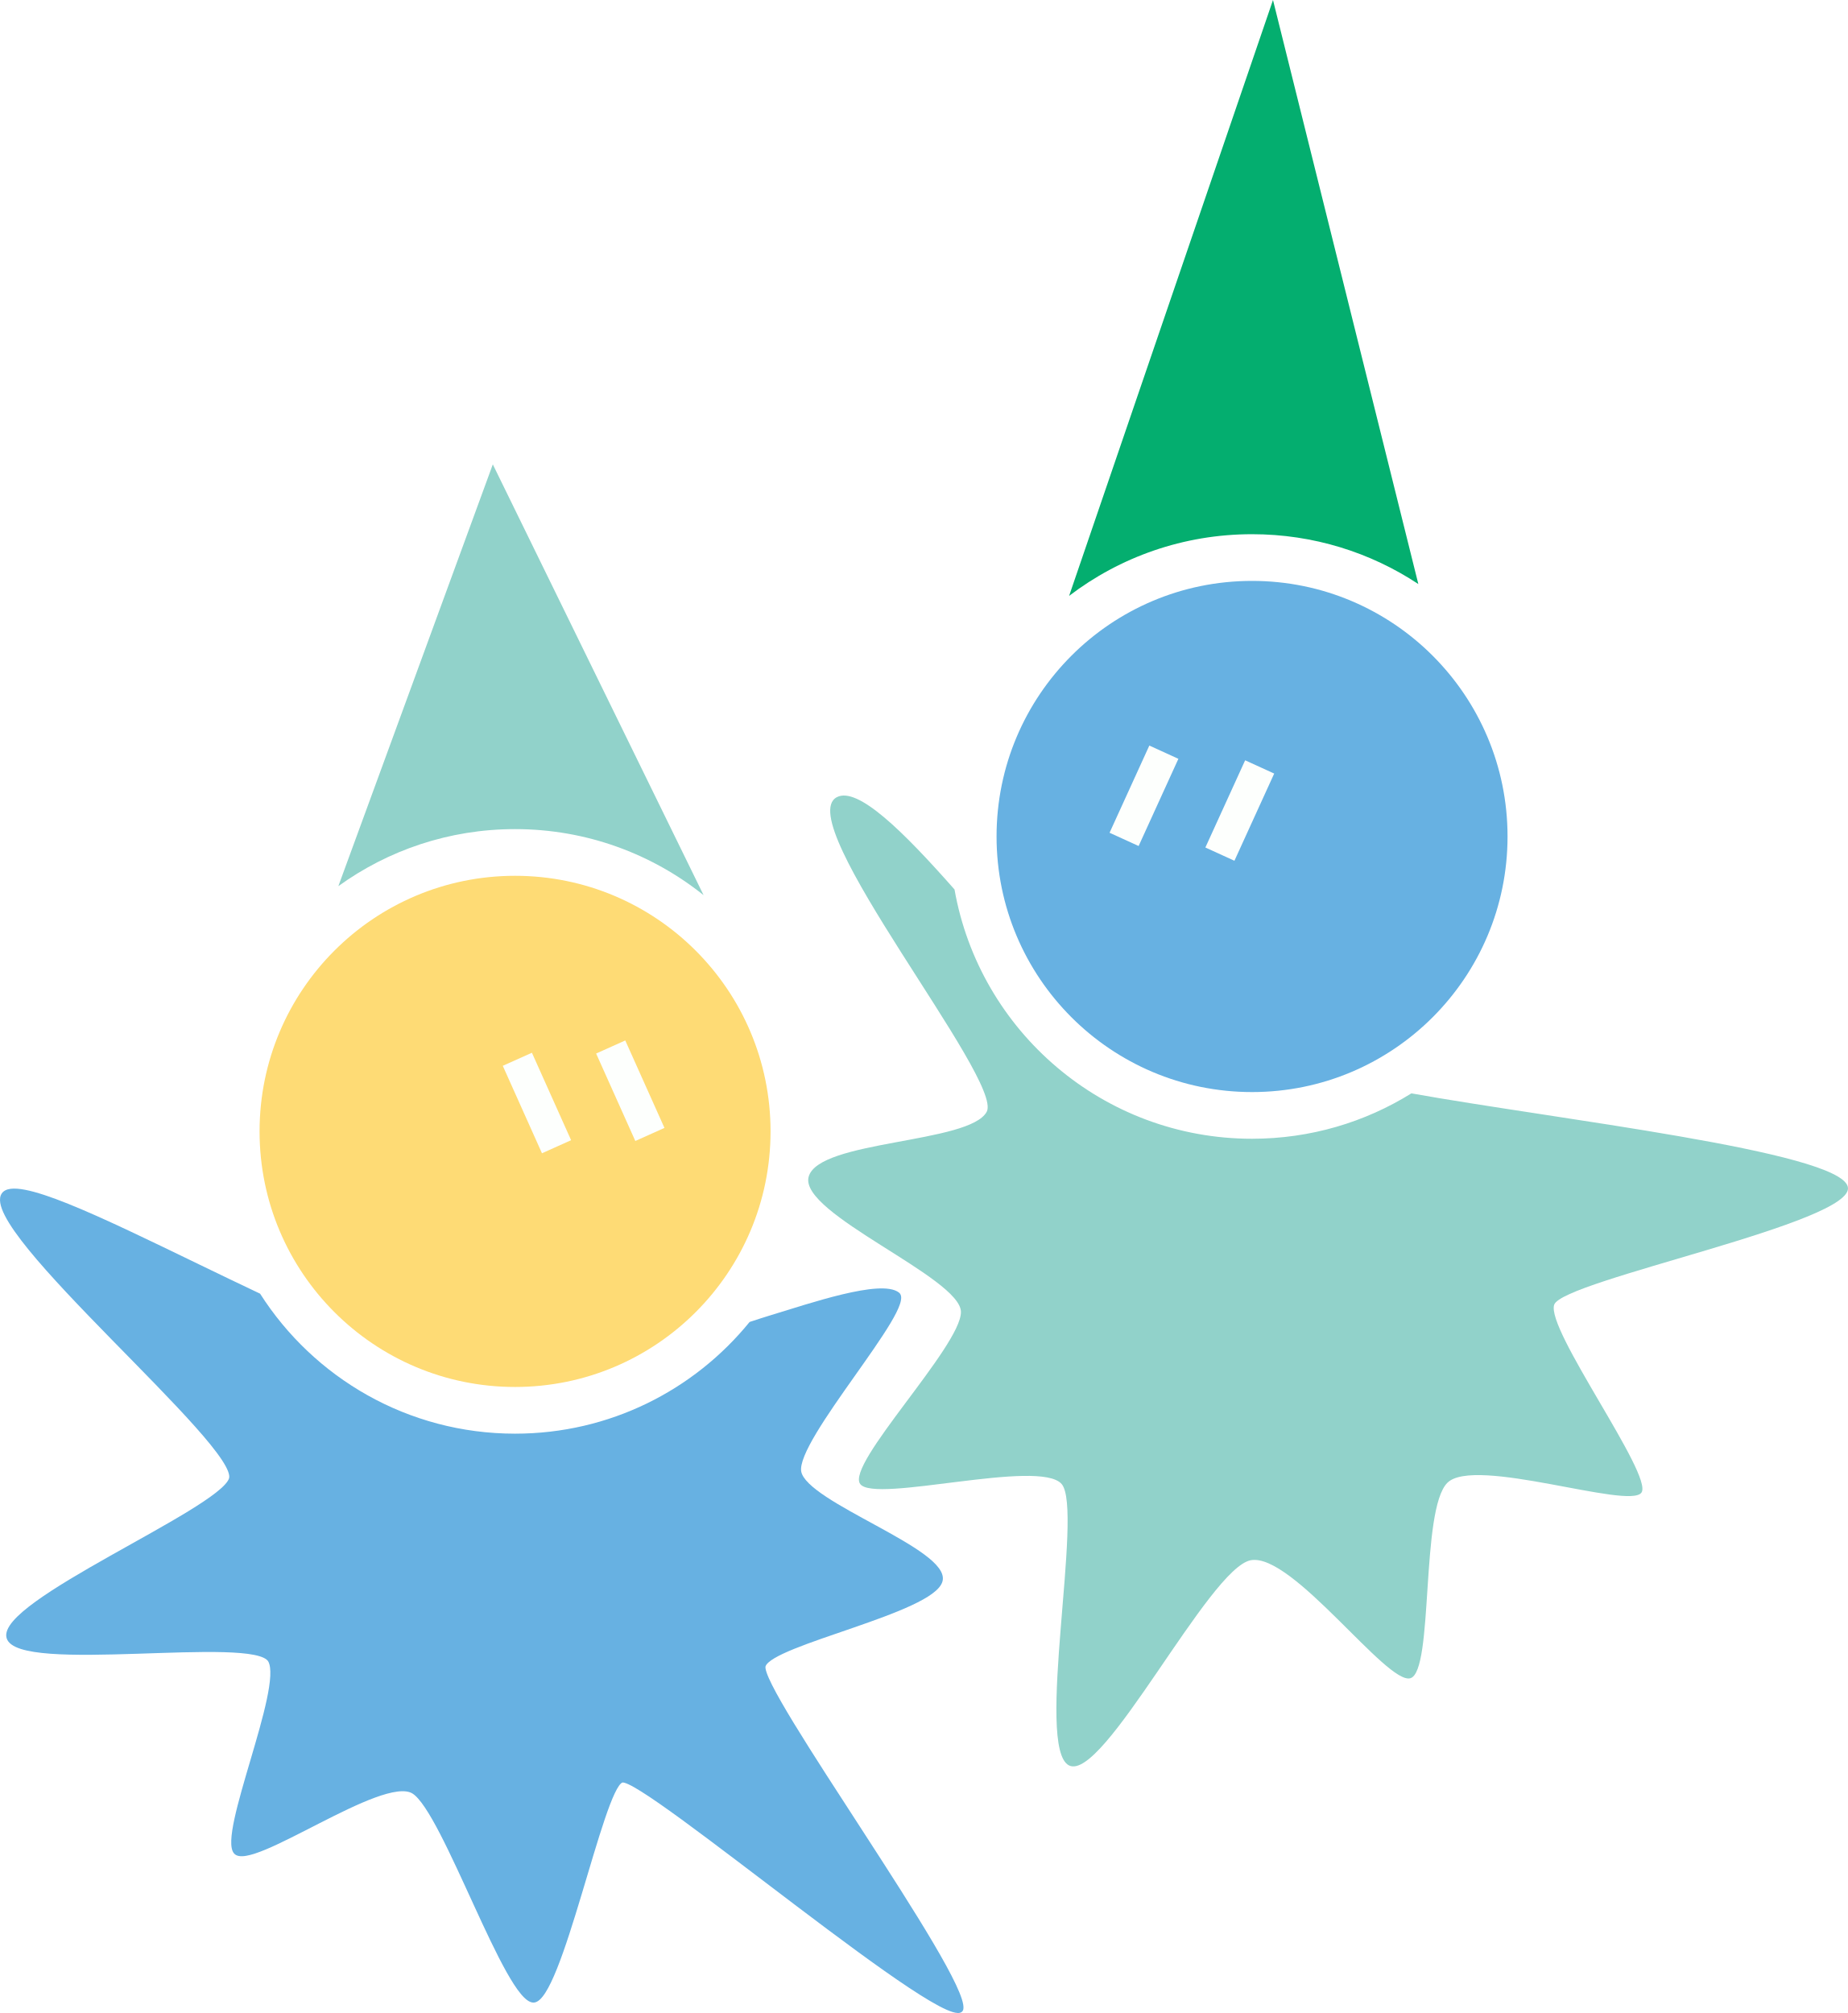
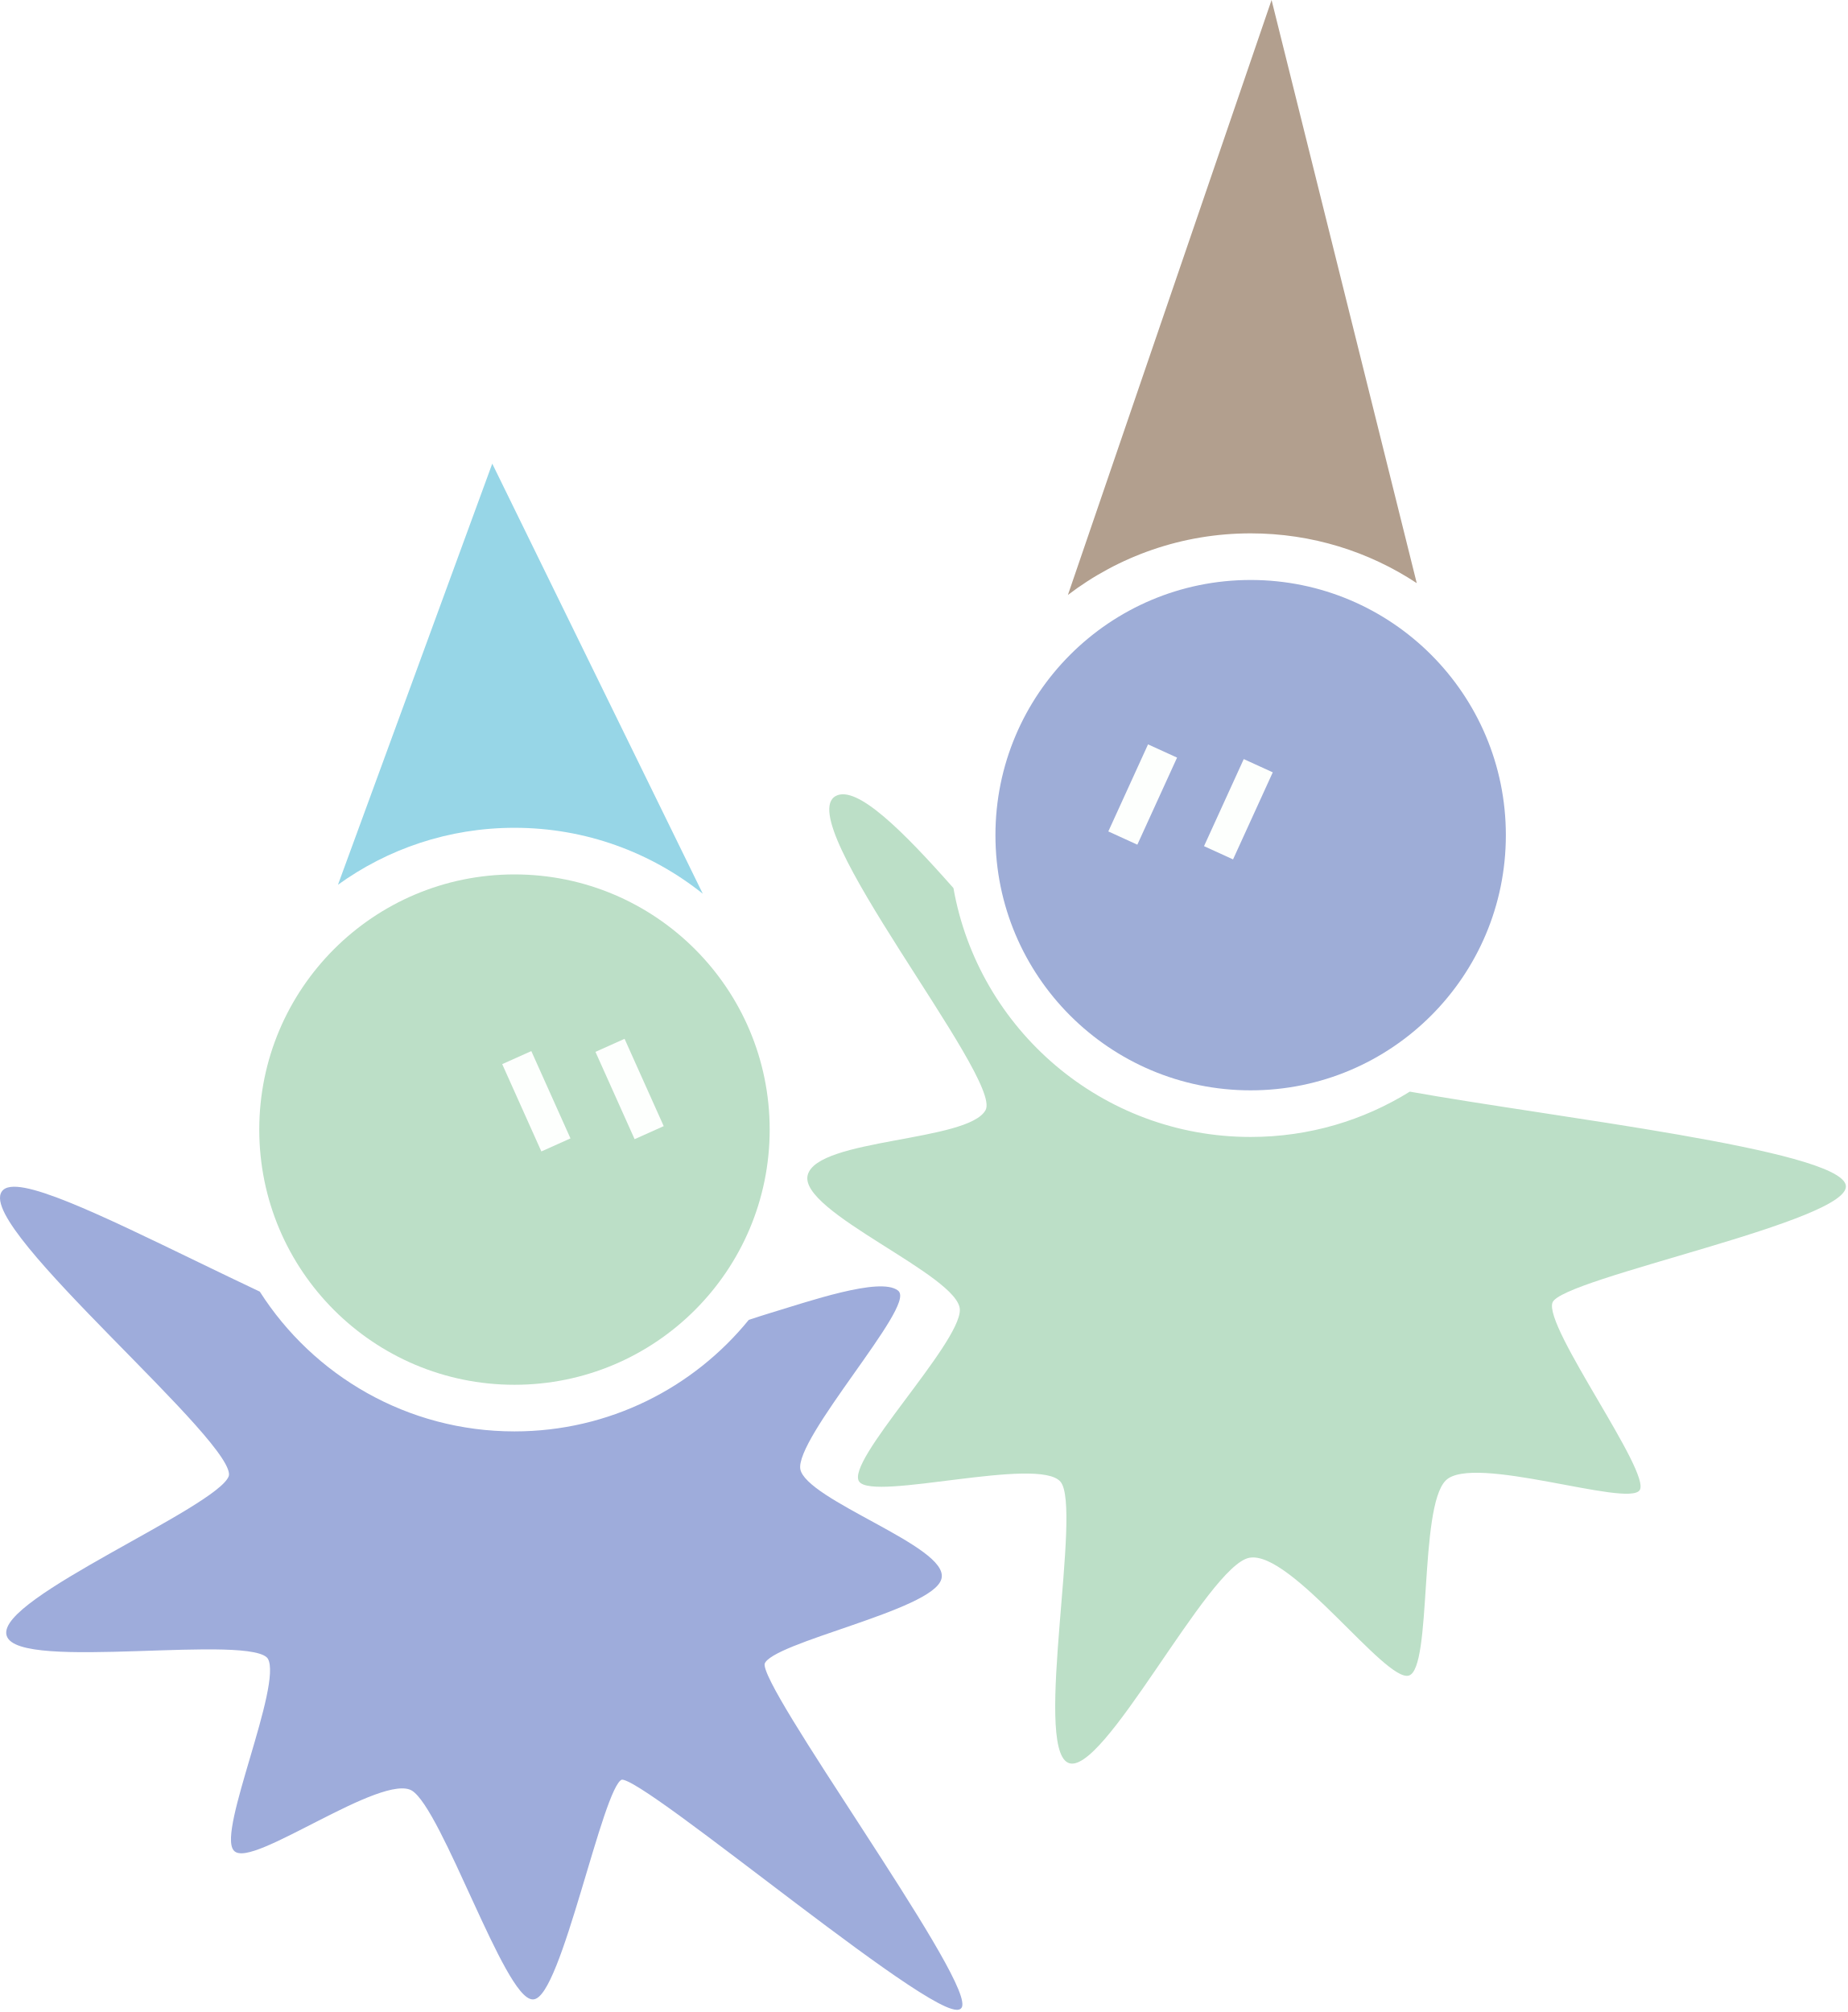
- <svg xmlns="http://www.w3.org/2000/svg" width="459" height="500" viewBox="0 0 459 500" fill="none">
-   <ellipse cx="310.98" cy="207.77" rx="63.458" ry="63.483" fill="#67B1E2" />
-   <ellipse cx="127.928" cy="281.02" rx="63.458" ry="63.483" fill="#FEDB75" />
-   <path d="M174.752 222.341C161.916 212.077 145.639 205.939 127.928 205.939C111.54 205.939 96.38 211.194 84.037 220.111L122.403 115.346L174.752 222.341Z" fill="#91D2CA" />
-   <path d="M352.281 145.069C340.434 137.244 326.239 132.688 310.98 132.688C293.901 132.688 278.155 138.396 265.542 148.008L316.182 0L352.281 145.069Z" fill="#04AE6F" />
-   <path d="M2.623 295.287C3.582 295.162 4.784 295.252 6.188 295.518C8.997 296.051 12.695 297.301 17.047 299.053C25.754 302.559 37.149 308.106 49.424 314.048C54.377 316.446 59.474 318.908 64.599 321.329C77.923 342.235 101.306 356.102 127.928 356.102C151.439 356.102 172.423 345.285 186.184 328.357C188.148 327.714 189.776 327.183 190.993 326.815C196.016 325.292 202.973 322.998 209.201 321.507C212.315 320.762 215.262 320.213 217.705 320.064C218.927 319.989 220.032 320.014 220.974 320.167C221.914 320.32 222.714 320.604 223.303 321.068C223.663 321.351 223.817 321.776 223.834 322.261C223.849 322.741 223.733 323.31 223.522 323.944C223.099 325.215 222.263 326.833 221.16 328.68C218.95 332.379 215.621 337.073 212.215 341.895C208.804 346.723 205.314 351.682 202.768 355.929C201.494 358.053 200.462 359.989 199.795 361.635C199.122 363.295 198.843 364.608 199.008 365.508C199.174 366.405 199.836 367.399 200.936 368.477C202.029 369.549 203.519 370.67 205.274 371.827C208.786 374.141 213.312 376.566 217.746 378.992C222.169 381.412 226.504 383.835 229.599 386.134C231.146 387.283 232.402 388.415 233.205 389.514C234.007 390.612 234.39 391.726 234.087 392.809C233.791 393.865 232.862 394.875 231.548 395.842C230.224 396.818 228.46 397.785 226.414 398.74C222.322 400.651 217.054 402.534 211.812 404.346C206.562 406.16 201.339 407.902 197.311 409.534C195.297 410.35 193.594 411.133 192.342 411.879C191.716 412.252 191.211 412.61 190.838 412.953C190.463 413.298 190.241 413.609 190.15 413.883C190.115 413.987 190.103 414.166 190.145 414.444C190.186 414.715 190.275 415.052 190.413 415.455C190.687 416.261 191.146 417.296 191.768 418.535C193.012 421.01 194.889 424.263 197.195 428.048C201.807 435.616 208.115 445.283 214.447 455.052C220.777 464.817 227.13 474.685 231.825 482.646C234.172 486.626 236.108 490.136 237.42 492.922C238.076 494.315 238.579 495.533 238.9 496.543C239.216 497.541 239.368 498.376 239.282 498.982C239.234 499.318 239.082 499.596 238.814 499.777C238.556 499.951 238.229 500.01 237.874 499.999C237.168 499.978 236.215 499.678 235.075 499.173C232.779 498.157 229.579 496.244 225.778 493.727C218.17 488.689 208.095 481.192 197.914 473.489C187.728 465.784 177.436 457.873 169.383 451.997C165.356 449.059 161.895 446.634 159.291 445.001C157.988 444.183 156.907 443.569 156.082 443.188C155.669 442.997 155.33 442.869 155.064 442.802C154.786 442.731 154.637 442.74 154.575 442.762C154.361 442.84 154.08 443.084 153.741 443.559C153.41 444.023 153.054 444.663 152.676 445.463C151.92 447.062 151.092 449.259 150.212 451.859C148.45 457.057 146.488 463.822 144.465 470.546C142.445 477.262 140.363 483.937 138.364 488.935C137.366 491.432 136.383 493.525 135.431 494.999C134.955 495.735 134.479 496.33 134.003 496.744C133.529 497.157 133.026 497.413 132.504 497.413C131.996 497.413 131.48 497.191 130.968 496.825C130.455 496.458 129.921 495.928 129.371 495.268C128.27 493.947 127.071 492.067 125.807 489.815C123.279 485.307 120.461 479.252 117.621 473.064C114.778 466.87 111.912 460.54 109.28 455.463C107.964 452.924 106.711 450.706 105.551 448.978C104.385 447.24 103.338 446.035 102.445 445.482C101.58 444.946 100.32 444.8 98.715 445C97.118 445.198 95.226 445.731 93.138 446.497C88.963 448.028 84.06 450.466 79.252 452.918C74.455 455.365 69.749 457.827 65.998 459.39C64.124 460.17 62.467 460.735 61.145 460.957C59.851 461.174 58.749 461.084 58.137 460.377C57.841 460.036 57.657 459.568 57.551 459.02C57.444 458.47 57.413 457.816 57.441 457.081C57.498 455.61 57.794 453.769 58.246 451.686C59.15 447.519 60.689 442.328 62.232 437.086C63.777 431.838 65.327 426.537 66.264 422.13C66.732 419.927 67.044 417.957 67.127 416.336C67.21 414.701 67.057 413.472 66.642 412.711C66.458 412.372 66.079 412.053 65.473 411.766C64.872 411.482 64.077 411.244 63.107 411.05C61.167 410.663 58.577 410.46 55.546 410.376C49.484 410.21 41.716 410.524 33.968 410.772C26.229 411.02 18.508 411.202 12.569 410.767C9.602 410.549 7.059 410.176 5.174 409.572C3.313 408.976 1.981 408.117 1.632 406.847C1.284 405.581 1.97 404.149 3.244 402.66C4.534 401.152 6.502 399.496 8.921 397.749C13.761 394.251 20.468 390.343 27.33 386.471C34.2 382.595 41.227 378.757 46.731 375.389C49.482 373.705 51.844 372.145 53.611 370.761C54.494 370.069 55.223 369.426 55.776 368.838C56.331 368.247 56.692 367.727 56.862 367.285C57.012 366.896 56.967 366.309 56.663 365.496C56.364 364.693 55.832 363.723 55.093 362.605C53.616 360.37 51.34 357.587 48.53 354.431C42.911 348.119 35.196 340.353 27.564 332.547C19.939 324.747 12.397 316.907 7.143 310.461C4.518 307.24 2.452 304.352 1.233 301.984C0.624 300.8 0.218 299.73 0.067 298.802C-0.085 297.873 0.013 297.054 0.455 296.412C0.904 295.761 1.663 295.412 2.623 295.287Z" fill="#67B1E2" />
-   <path d="M207.861 198.002C213.058 195.299 224.446 206.61 237.08 220.932C243.3 256.122 274.02 282.85 310.981 282.85C325.506 282.85 339.067 278.722 350.556 271.575C386.12 277.968 456.684 285.946 458.948 294.753C461.223 303.604 388.212 317.949 386.032 324.053C383.853 330.158 410.744 366.477 407.694 370.75C404.642 375.023 366.202 361.594 359.49 368.309C352.778 375.024 356.134 415.005 350.337 416.837C344.54 418.667 321.049 385.65 310.676 387.537C300.303 389.424 274.065 442.779 265.523 438.506C256.981 434.233 269.184 375.023 263.692 368.614C258.2 362.205 217.319 373.497 213.658 368.614C209.997 363.73 238.675 334.43 238.675 325.885C238.675 317.339 198.436 301.468 200.844 292.312C203.253 283.155 240.882 284.071 245.082 276.136C249.281 268.2 196.269 204.034 207.861 198.002Z" fill="#91D2CA" />
-   <rect width="7.933" height="23.805" transform="matrix(0.909737 0.415184 -0.414912 0.909862 285.467 185.185)" fill="#FDFFFD" />
-   <rect width="7.933" height="23.805" transform="matrix(0.909737 0.415184 -0.414912 0.909862 309.264 188.848)" fill="#FDFFFD" />
-   <rect width="7.933" height="23.805" transform="matrix(0.912421 -0.409254 0.408984 0.912542 148.063 261.68)" fill="#FDFFFD" />
-   <rect width="7.933" height="23.805" transform="matrix(0.912421 -0.409254 0.408984 0.912542 124.877 264.732)" fill="#FDFFFD" />
+ <svg xmlns="http://www.w3.org/2000/svg" width="753" height="820" viewBox="0 0 753 820" fill="none">
+   <circle cx="509.657" cy="340.373" r="104" fill="#9EADD7" />
+   <circle cx="209.657" cy="460.373" r="104" fill="#BCDFC7" />
+   <path d="M286.396 364.243C265.359 347.428 238.683 337.373 209.657 337.373C182.8 337.373 157.954 345.982 137.726 360.59L200.603 188.961L286.396 364.243Z" fill="#97D6E7" />
+   <path d="M577.344 237.656C557.928 224.836 534.664 217.373 509.657 217.373C481.667 217.373 455.86 226.723 435.189 242.47L518.183 0L577.344 237.656Z" fill="#B29F8E" />
+   <path d="M4.299 483.745C5.871 483.54 7.84 483.688 10.14 484.124C14.745 484.996 20.806 487.044 27.937 489.915C42.207 495.659 60.882 504.745 81 514.48C89.117 518.408 97.471 522.442 105.869 526.407C127.705 560.657 166.028 583.373 209.657 583.373C248.189 583.373 282.58 565.654 305.133 537.921C308.351 536.867 311.02 535.998 313.013 535.395C321.245 532.9 332.647 529.141 342.853 526.699C347.957 525.478 352.787 524.58 356.791 524.335C358.793 524.213 360.604 524.253 362.148 524.504C363.688 524.754 364.999 525.22 365.966 525.979C366.556 526.443 366.808 527.14 366.835 527.935C366.861 528.72 366.67 529.653 366.324 530.692C365.63 532.774 364.261 535.424 362.453 538.45C358.832 544.509 353.375 552.199 347.793 560.099C342.203 568.009 336.484 576.134 332.31 583.091C330.224 586.57 328.532 589.742 327.438 592.438C326.335 595.158 325.878 597.308 326.149 598.782C326.42 600.253 327.506 601.881 329.309 603.647C331.1 605.403 333.542 607.24 336.419 609.135C342.173 612.925 349.591 616.898 356.857 620.872C364.107 624.837 371.212 628.807 376.284 632.573C378.819 634.455 380.877 636.309 382.193 638.11C383.508 639.909 384.135 641.734 383.639 643.508C383.154 645.238 381.632 646.892 379.478 648.478C377.308 650.075 374.417 651.66 371.064 653.225C364.358 656.354 355.724 659.44 347.133 662.408C338.529 665.38 329.969 668.234 323.368 670.907C320.067 672.244 317.277 673.527 315.225 674.749C314.198 675.36 313.371 675.947 312.76 676.508C312.144 677.073 311.781 677.583 311.632 678.031C311.575 678.202 311.555 678.495 311.624 678.95C311.692 679.395 311.837 679.947 312.062 680.607C312.513 681.927 313.265 683.623 314.284 685.652C316.321 689.708 319.398 695.037 323.178 701.237C330.735 713.636 341.075 729.472 351.452 745.476C361.826 761.474 372.238 777.64 379.932 790.682C383.778 797.202 386.951 802.952 389.101 807.516C390.176 809.797 391.001 811.793 391.526 813.447C392.045 815.083 392.294 816.45 392.152 817.443C392.074 817.994 391.826 818.449 391.386 818.746C390.964 819.031 390.427 819.127 389.845 819.109C388.689 819.075 387.127 818.583 385.258 817.756C381.496 816.091 376.25 812.957 370.021 808.834C357.553 800.581 341.041 788.299 324.355 775.681C307.663 763.057 290.795 750.097 277.597 740.472C270.997 735.658 265.325 731.686 261.058 729.01C258.922 727.671 257.151 726.665 255.799 726.04C255.122 725.727 254.565 725.518 254.13 725.407C253.674 725.292 253.431 725.306 253.328 725.343C252.978 725.47 252.517 725.87 251.962 726.648C251.42 727.408 250.837 728.457 250.217 729.768C248.977 732.387 247.621 735.986 246.178 740.245C243.291 748.761 240.076 759.844 236.761 770.858C233.449 781.862 230.037 792.797 226.762 800.983C225.125 805.074 223.514 808.504 221.954 810.918C221.175 812.124 220.395 813.099 219.614 813.777C218.837 814.453 218.013 814.873 217.157 814.873C216.324 814.873 215.478 814.509 214.641 813.91C213.799 813.308 212.924 812.44 212.022 811.358C210.218 809.195 208.254 806.115 206.183 802.425C202.038 795.04 197.42 785.121 192.766 774.983C188.107 764.836 183.41 754.467 179.097 746.149C176.94 741.991 174.885 738.356 172.985 735.525C171.074 732.678 169.359 730.704 167.894 729.798C166.476 728.92 164.411 728.682 161.781 729.008C159.163 729.332 156.063 730.207 152.642 731.461C145.799 733.969 137.763 737.963 129.885 741.979C122.022 745.988 114.31 750.023 108.162 752.582C105.09 753.861 102.376 754.786 100.209 755.149C98.088 755.505 96.282 755.357 95.279 754.2C94.794 753.64 94.492 752.874 94.318 751.977C94.144 751.075 94.092 750.005 94.139 748.8C94.231 746.39 94.718 743.374 95.458 739.962C96.939 733.135 99.461 724.63 101.99 716.044C104.523 707.446 107.063 698.762 108.598 691.543C109.365 687.933 109.877 684.706 110.013 682.05C110.149 679.373 109.899 677.359 109.219 676.112C108.916 675.557 108.295 675.034 107.303 674.564C106.316 674.098 105.014 673.709 103.424 673.392C100.245 672.757 96.001 672.424 91.032 672.287C81.097 672.014 68.367 672.529 55.669 672.936C42.985 673.342 30.333 673.64 20.599 672.927C15.736 672.57 11.569 671.96 8.479 670.97C5.43 669.992 3.247 668.586 2.675 666.506C2.104 664.431 3.229 662.086 5.316 659.646C7.43 657.176 10.656 654.464 14.62 651.601C22.553 645.871 33.544 639.467 44.791 633.125C56.05 626.776 67.566 620.487 76.586 614.97C81.095 612.211 84.966 609.655 87.861 607.389C89.309 606.255 90.504 605.202 91.409 604.238C92.32 603.269 92.912 602.418 93.19 601.693C93.435 601.056 93.362 600.095 92.864 598.763C92.373 597.448 91.502 595.858 90.291 594.026C87.87 590.365 84.139 585.807 79.534 580.636C70.325 570.296 57.681 557.573 45.175 544.785C32.677 532.007 20.317 519.163 11.707 508.604C7.404 503.326 4.018 498.596 2.021 494.716C1.023 492.777 0.358 491.023 0.109 489.503C-0.139 487.982 0.022 486.639 0.746 485.589C1.482 484.522 2.726 483.951 4.299 483.745Z" fill="#9EACDB" />
+   <path d="M340.657 324.373C349.174 319.944 367.837 338.475 388.542 361.938C398.737 419.586 449.083 463.373 509.657 463.373C533.461 463.373 555.686 456.61 574.515 444.901C632.8 455.375 748.446 468.444 752.157 482.873C755.885 497.373 636.228 520.873 632.657 530.873C629.086 540.873 673.157 600.373 668.157 607.373C663.156 614.372 600.157 592.373 589.157 603.373C578.157 614.374 583.657 679.873 574.157 682.873C564.656 685.871 526.156 631.782 509.157 634.873C492.156 637.965 449.157 725.373 435.157 718.373C421.157 711.372 441.157 614.373 432.157 603.873C423.156 593.374 356.157 611.873 350.157 603.873C344.158 595.872 391.157 547.873 391.157 533.873C391.157 519.873 325.21 493.873 329.157 478.873C333.104 463.873 394.774 465.373 401.657 452.373C408.539 439.373 321.658 334.254 340.657 324.373Z" fill="#BCDFC7" />
+   <rect x="467.844" y="303.373" width="13" height="39" transform="rotate(24.5223 467.844 303.373)" fill="#FDFFFD" />
+   <rect x="506.844" y="309.373" width="13" height="39" transform="rotate(24.5223 506.844 309.373)" fill="#FDFFFD" />
+   <rect x="242.657" y="428.692" width="13" height="39" transform="rotate(-24.1495 242.657 428.692)" fill="#FDFFFD" />
+   <rect x="204.657" y="433.692" width="13" height="39" transform="rotate(-24.1495 204.657 433.692)" fill="#FDFFFD" />
</svg>
